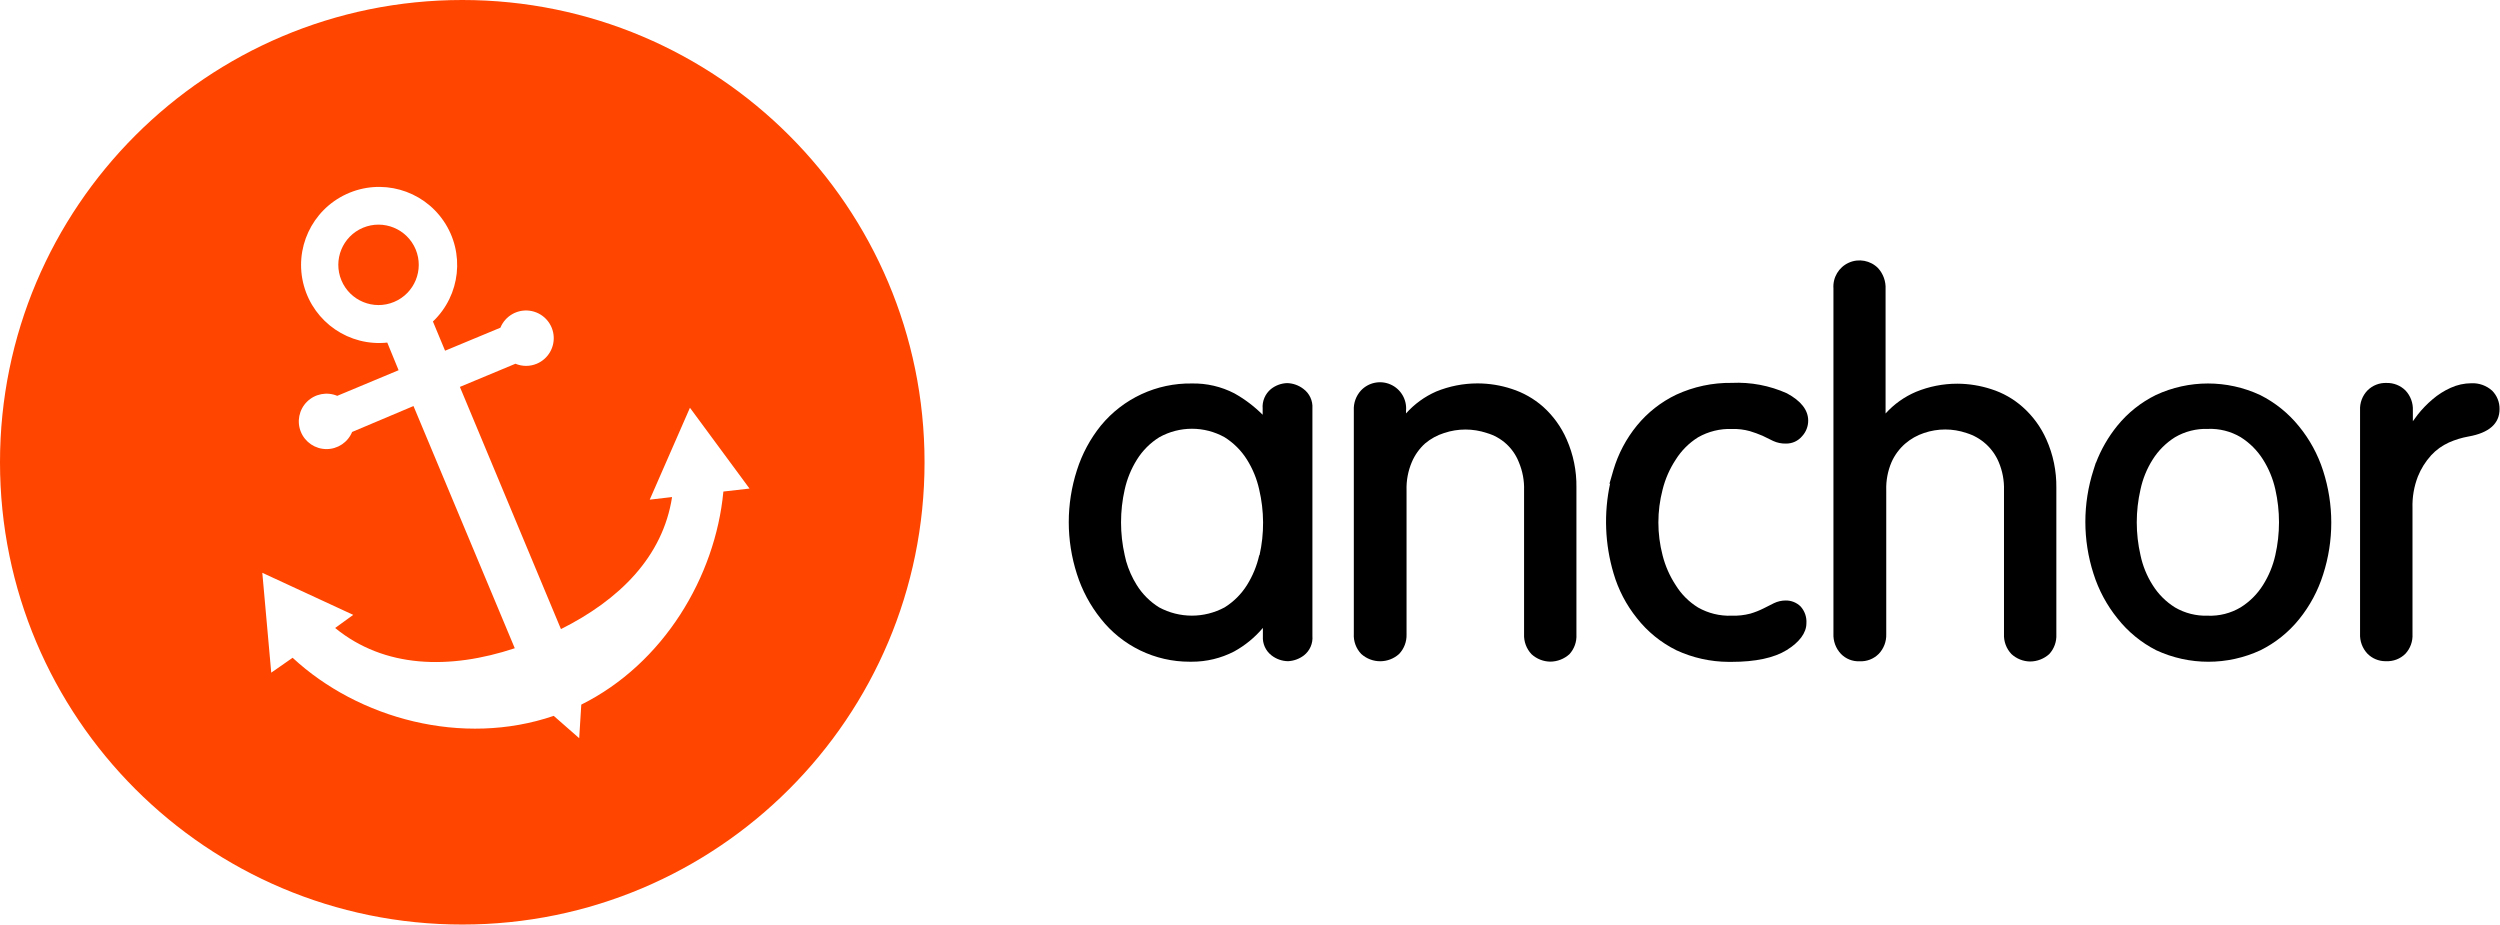
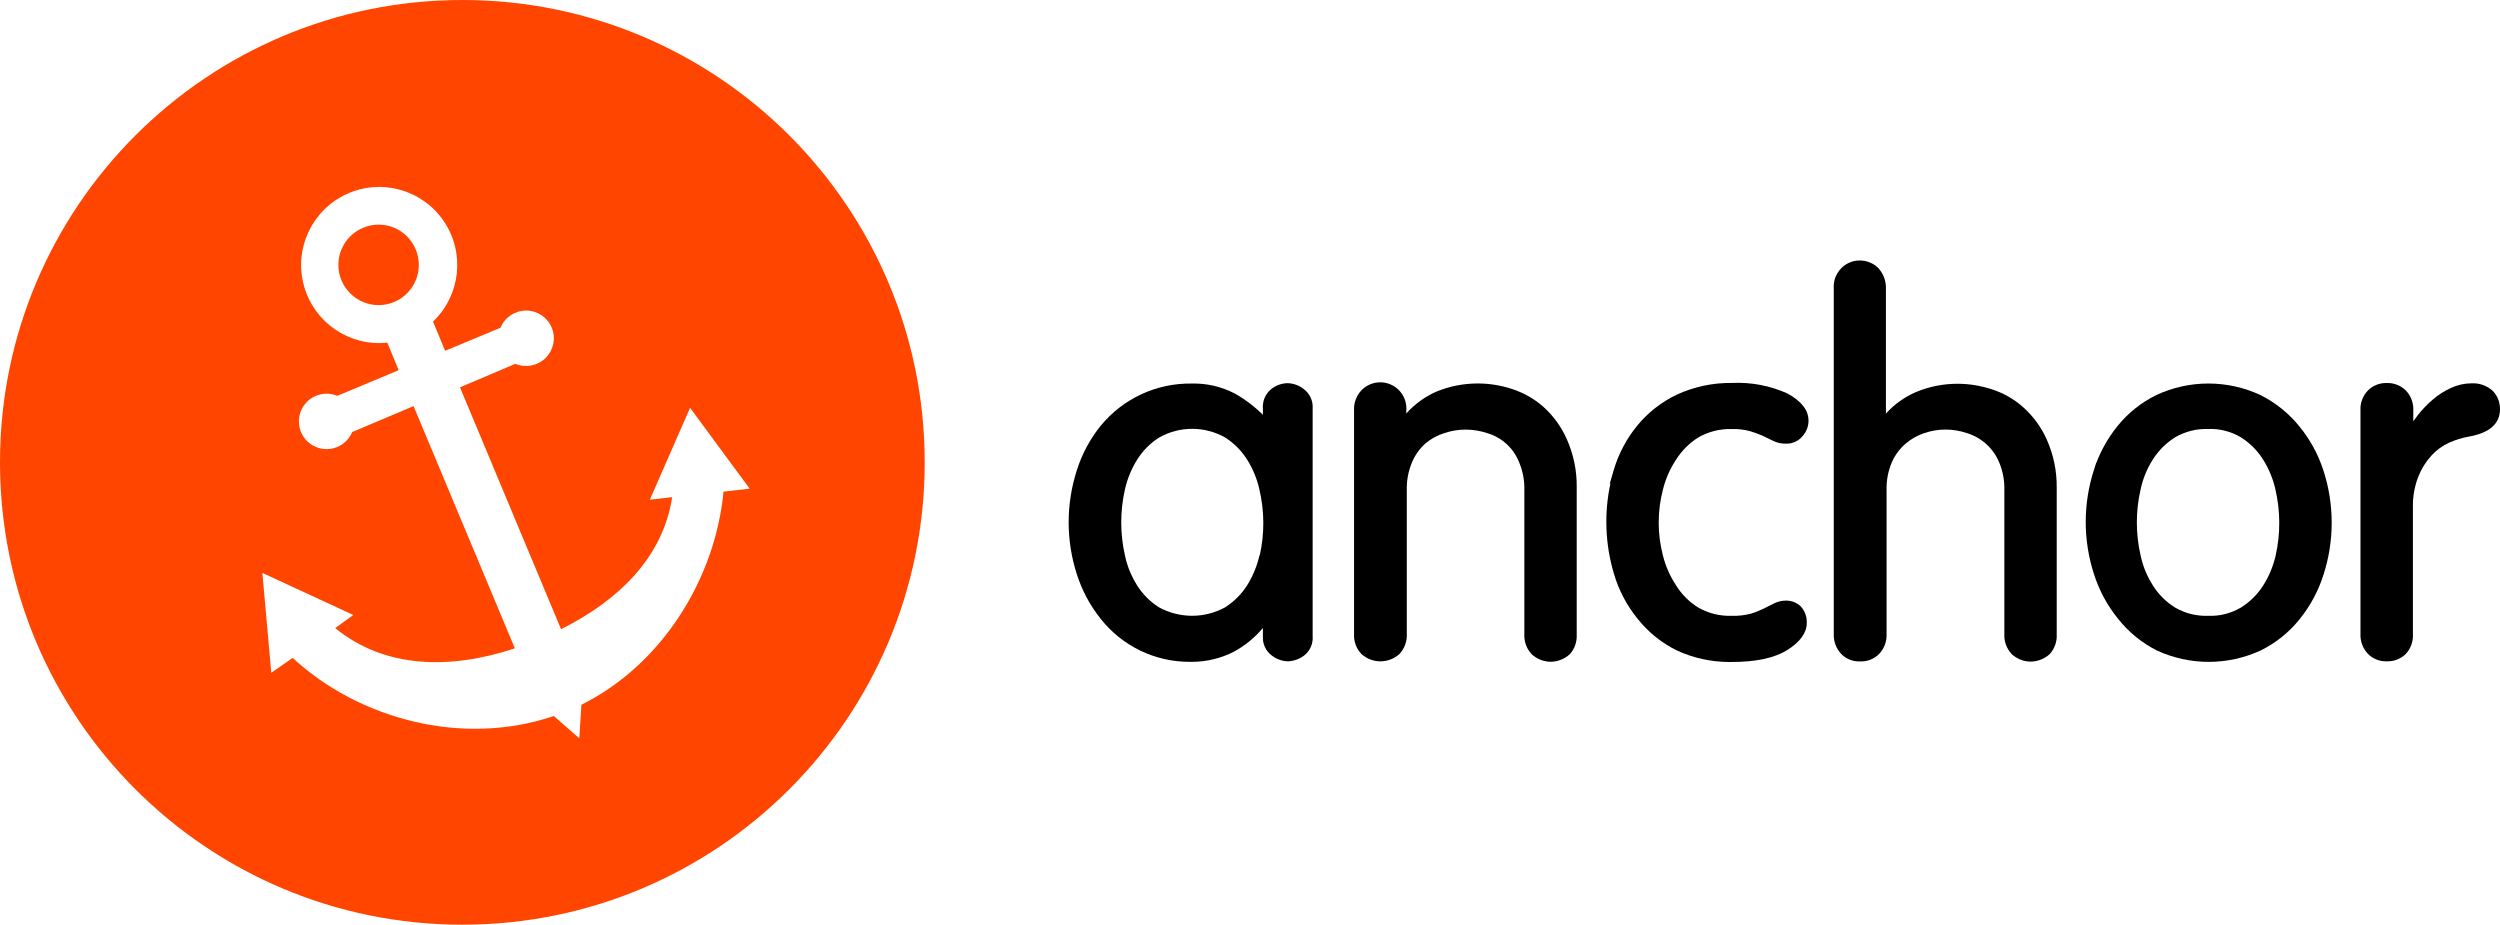
- <svg xmlns="http://www.w3.org/2000/svg" viewBox="0 0 335.68 124.14">
+ <svg xmlns="http://www.w3.org/2000/svg" viewBox="0 0 335.62 124.14">
  <defs>
    <style>.cls-1{fill:#ff4500;}</style>
  </defs>
  <g id="Layer_2" data-name="Layer 2">
    <g id="Layer_1-2" data-name="Layer 1">
-       <g id="Layer_1-2-2" data-name="Layer 1-2">
-         <path d="M175,52.21a3.75,3.75,0,0,0-2.16-.77,3.68,3.68,0,0,0-2.19.8,3.09,3.09,0,0,0-1.11,2.63v.82a17.36,17.36,0,0,0-3.81-2.88,11.9,11.9,0,0,0-5.69-1.32,15.51,15.51,0,0,0-12.22,5.65,18.39,18.39,0,0,0-3.22,6,22.73,22.73,0,0,0,0,13.94,18.6,18.6,0,0,0,3.21,6,15.15,15.15,0,0,0,11.93,5.77h.29a12.32,12.32,0,0,0,5.67-1.37,13.6,13.6,0,0,0,3.87-3.17v1.12A3,3,0,0,0,170.73,88a3.71,3.71,0,0,0,2.21.78,3.81,3.81,0,0,0,2.14-.78,3,3,0,0,0,1.14-2.62l0-30.54A3,3,0,0,0,175,52.21Zm-5.92,22.34a12.81,12.81,0,0,1-1.64,4,9.43,9.43,0,0,1-3,3,9.26,9.26,0,0,1-8.81,0,9.36,9.36,0,0,1-3-3,12.65,12.65,0,0,1-1.42-3.19l-.19-.8a20,20,0,0,1,0-8.85,12.8,12.8,0,0,1,1.64-4,9.36,9.36,0,0,1,3-3,9,9,0,0,1,8.77,0,9.49,9.49,0,0,1,3,3,12.68,12.68,0,0,1,1.64,4A19.73,19.73,0,0,1,169.12,74.55Z" />
-         <path d="M207.19,54.61a11.83,11.83,0,0,0-4.24-2.4,14.61,14.61,0,0,0-4.49-.73h-.09a14.65,14.65,0,0,0-5.53,1.09,11.79,11.79,0,0,0-4.05,2.94v-.35a3.51,3.51,0,0,0-6.06-2.72,3.67,3.67,0,0,0-.95,2.66v30a3.6,3.6,0,0,0,1,2.71,3.79,3.79,0,0,0,5.08,0,3.65,3.65,0,0,0,1-2.63V65.83a9,9,0,0,1,.71-3.79,7.13,7.13,0,0,1,1.77-2.49,7.43,7.43,0,0,1,2.57-1.41,9,9,0,0,1,5.72,0,6.55,6.55,0,0,1,4.3,3.9,9,9,0,0,1,.71,3.81V85.14a3.69,3.69,0,0,0,1,2.7,3.8,3.8,0,0,0,2.51,1,3.88,3.88,0,0,0,2.58-1,3.62,3.62,0,0,0,.94-2.64V65.44A15.39,15.39,0,0,0,210.36,59,12.75,12.75,0,0,0,207.19,54.61Z" />
-         <path d="M225,61.72a9.44,9.44,0,0,1,3-3,8.58,8.58,0,0,1,4.56-1.12,8.1,8.1,0,0,1,2.4.29,16.17,16.17,0,0,1,1.7.62l1.43.7a3.87,3.87,0,0,0,1.72.35,2.76,2.76,0,0,0,2.17-1,3.07,3.07,0,0,0,.81-2.08c0-1.41-.95-2.64-2.86-3.67a16.19,16.19,0,0,0-7.39-1.4A17.2,17.2,0,0,0,225.06,53a15.46,15.46,0,0,0-5.26,4.13,17.16,17.16,0,0,0-3.17,6L216.09,65l.11-.11A24.34,24.34,0,0,0,216.66,77a17.35,17.35,0,0,0,3.13,6,15.42,15.42,0,0,0,5.3,4.31,16.85,16.85,0,0,0,7,1.56h.4c3.22,0,5.71-.53,7.41-1.58s2.65-2.31,2.65-3.6a3.05,3.05,0,0,0-.79-2.27,2.8,2.8,0,0,0-2-.79,3.65,3.65,0,0,0-1.55.35l-1.43.72a10.78,10.78,0,0,1-1.75.69,8.79,8.79,0,0,1-2.52.28A8.47,8.47,0,0,1,228,81.57a9.18,9.18,0,0,1-3-3,13.18,13.18,0,0,1-1.76-4,17.5,17.5,0,0,1,0-8.83A13,13,0,0,1,225,61.72Z" />
-         <path d="M271.6,54.66a11.63,11.63,0,0,0-4.24-2.41,14.86,14.86,0,0,0-4.49-.73h-.09a14.55,14.55,0,0,0-5.51,1.09,11.64,11.64,0,0,0-4.09,2.91V38.82a3.9,3.9,0,0,0-1-2.81,3.51,3.51,0,0,0-6,2.71V85.07a3.71,3.71,0,0,0,1,2.72,3.27,3.27,0,0,0,2.51,1,3.39,3.39,0,0,0,2.58-1,3.65,3.65,0,0,0,1-2.63V65.83a8.93,8.93,0,0,1,.71-3.78,7.15,7.15,0,0,1,1.82-2.47,7.44,7.44,0,0,1,2.54-1.44,8.83,8.83,0,0,1,5.7,0,6.87,6.87,0,0,1,4.33,3.9,9,9,0,0,1,.71,3.79v19.3a3.65,3.65,0,0,0,1,2.69,3.76,3.76,0,0,0,2.51,1,3.86,3.86,0,0,0,2.57-1,3.63,3.63,0,0,0,.95-2.64V65.48A15.4,15.4,0,0,0,274.77,59,12.71,12.71,0,0,0,271.6,54.66Z" />
-         <path d="M308.67,57.22a15.78,15.78,0,0,0-5.2-4.18,16.59,16.59,0,0,0-14,0,15.45,15.45,0,0,0-5.17,4.12,18.25,18.25,0,0,0-2.88,5l0-.06-.32,1a22.73,22.73,0,0,0,0,13.94,18.34,18.34,0,0,0,3.22,6,15.71,15.71,0,0,0,5.2,4.27,16.63,16.63,0,0,0,14,0,15.56,15.56,0,0,0,5.19-4.17,18.3,18.3,0,0,0,3.22-6,22.7,22.7,0,0,0,0-13.93A18.15,18.15,0,0,0,308.67,57.22Zm-3.16,17.33a12.69,12.69,0,0,1-1.65,4,9.43,9.43,0,0,1-3,3,8,8,0,0,1-4.44,1.12,8.18,8.18,0,0,1-4.38-1.11,9.39,9.39,0,0,1-3-3,12.11,12.11,0,0,1-1.63-4h0a19.73,19.73,0,0,1,0-8.85,12.25,12.25,0,0,1,1.63-4,9.5,9.5,0,0,1,3-3,8.19,8.19,0,0,1,4.42-1.12,8,8,0,0,1,4.4,1.11,9.57,9.57,0,0,1,3,3,12.7,12.7,0,0,1,1.65,4A20,20,0,0,1,305.51,74.55Z" />
-         <path d="M334.63,52.46a3.91,3.91,0,0,0-2.8-1,6.74,6.74,0,0,0-2.77.61,10,10,0,0,0-2.44,1.55,14.42,14.42,0,0,0-2,2.07c-.22.29-.44.58-.64.87V55.11a3.66,3.66,0,0,0-1-2.69,3.48,3.48,0,0,0-2.52-1,3.43,3.43,0,0,0-2.57,1,3.57,3.57,0,0,0-1,2.66v30a3.67,3.67,0,0,0,1,2.7,3.39,3.39,0,0,0,2.35,1h.16a3.44,3.44,0,0,0,2.58-1,3.6,3.6,0,0,0,.95-2.65V68.21a10.85,10.85,0,0,1,.72-4.22,9.49,9.49,0,0,1,1.78-2.85,7.33,7.33,0,0,1,2.4-1.73,11.5,11.5,0,0,1,2.62-.8c2.77-.49,4.17-1.73,4.17-3.69A3.44,3.44,0,0,0,334.63,52.46Z" />
-         <path class="cls-1" d="M48.74,30.58a5.4,5.4,0,1,0,7.07,2.9A5.41,5.41,0,0,0,48.74,30.58Z" />
-         <path class="cls-1" d="M62.07,0a62.07,62.07,0,1,0,62.07,62.07A62.07,62.07,0,0,0,62.07,0ZM97.13,66c-1.08,11.47-8.06,23.13-19.08,28.61l-.28,4.51-3.42-3c-12.24,4.18-26.2.41-35.06-7.8l-2.87,2-1.2-13.41,12.21,5.65L45,84.32c6.61,5.41,15.38,5.62,24.12,2.72L55.52,54.52,47.28,58a3.72,3.72,0,1,1-2-4.85l8.24-3.44L52,46a10.48,10.48,0,1,1,6.13-2.83l1.63,3.92L67.19,44a3.72,3.72,0,1,1,4.88,4.84,3.69,3.69,0,0,1-2.86,0l-7.46,3.11L75.32,84.47C83.13,80.56,89,74.79,90.24,66.74l-3,.35,5.4-12.34,8,10.85Z" />
-       </g>
+       <path d="M175,52.21a3.69,3.69,0,0,0-2.16-.77,3.63,3.63,0,0,0-2.19.8,3.08,3.08,0,0,0-1.11,2.63v.82a17.28,17.28,0,0,0-3.81-2.88A11.85,11.85,0,0,0,160,51.49a15.51,15.51,0,0,0-12.22,5.65,18.34,18.34,0,0,0-3.22,6,22.73,22.73,0,0,0,0,13.94,18.61,18.61,0,0,0,3.21,6,15.16,15.16,0,0,0,11.93,5.77H160a12.42,12.42,0,0,0,5.67-1.37,13.6,13.6,0,0,0,3.87-3.17v1.12A3,3,0,0,0,170.73,88a3.69,3.69,0,0,0,2.21.78,3.86,3.86,0,0,0,2.14-.78,3,3,0,0,0,1.14-2.62V54.84A3,3,0,0,0,175,52.21Zm-5.92,22.34a12.85,12.85,0,0,1-1.64,4,9.55,9.55,0,0,1-3,3,9.24,9.24,0,0,1-8.81,0,9.35,9.35,0,0,1-3-3,12.49,12.49,0,0,1-1.42-3.19l-.19-.8a20,20,0,0,1,0-8.85,12.85,12.85,0,0,1,1.64-4,9.35,9.35,0,0,1,3-3,9,9,0,0,1,8.77,0,9.55,9.55,0,0,1,3,3,12.61,12.61,0,0,1,1.64,4,19.69,19.69,0,0,1,.05,8.84Z" />
+       <path d="M207.19,54.61a11.83,11.83,0,0,0-4.24-2.4,14.56,14.56,0,0,0-4.49-.73h-.09a14.58,14.58,0,0,0-5.53,1.09,11.79,11.79,0,0,0-4.05,2.94v-.35a3.51,3.51,0,0,0-6.06-2.72,3.66,3.66,0,0,0-.95,2.66v30a3.59,3.59,0,0,0,1,2.71,3.8,3.8,0,0,0,5.08,0,3.66,3.66,0,0,0,1-2.63V65.83a9,9,0,0,1,.71-3.79,7.09,7.09,0,0,1,1.77-2.49,7.27,7.27,0,0,1,2.57-1.41,9,9,0,0,1,5.72,0,6.56,6.56,0,0,1,4.3,3.9,9,9,0,0,1,.71,3.81V85.14a3.66,3.66,0,0,0,1,2.7,3.78,3.78,0,0,0,2.51,1,3.86,3.86,0,0,0,2.58-1,3.62,3.62,0,0,0,.94-2.64V65.44A15.34,15.34,0,0,0,210.36,59,12.77,12.77,0,0,0,207.19,54.61Z" />
+       <path d="M225,61.72a9.55,9.55,0,0,1,3-3,8.58,8.58,0,0,1,4.56-1.12,8.1,8.1,0,0,1,2.4.29,14.37,14.37,0,0,1,1.7.62l1.43.7a3.79,3.79,0,0,0,1.72.35,2.75,2.75,0,0,0,2.17-1,3.09,3.09,0,0,0,.81-2.08c0-1.41-.95-2.64-2.86-3.67a16.19,16.19,0,0,0-7.39-1.4A17.23,17.23,0,0,0,225.06,53a15.58,15.58,0,0,0-5.26,4.13,17.16,17.16,0,0,0-3.17,6L216.09,65l.11-.11A24.36,24.36,0,0,0,216.66,77a17.32,17.32,0,0,0,3.13,6,15.4,15.4,0,0,0,5.3,4.31,16.75,16.75,0,0,0,7,1.56h.4c3.22,0,5.71-.53,7.41-1.58s2.65-2.31,2.65-3.6a3.06,3.06,0,0,0-.79-2.27,2.79,2.79,0,0,0-2-.79,3.59,3.59,0,0,0-1.55.35l-1.43.72a11,11,0,0,1-1.75.69,8.91,8.91,0,0,1-2.52.28,8.46,8.46,0,0,1-4.51-1.1,9.15,9.15,0,0,1-3-3,13.13,13.13,0,0,1-1.76-4,17.61,17.61,0,0,1,0-8.83A12.89,12.89,0,0,1,225,61.72Z" />
+       <path d="M271.6,54.66a11.63,11.63,0,0,0-4.24-2.41,14.86,14.86,0,0,0-4.49-.73h-.09a14.47,14.47,0,0,0-5.51,1.09,11.61,11.61,0,0,0-4.09,2.91V38.82a3.93,3.93,0,0,0-1-2.81,3.51,3.51,0,0,0-6,2.71V85.07a3.7,3.7,0,0,0,1,2.72,3.28,3.28,0,0,0,2.51,1,3.37,3.37,0,0,0,2.58-1,3.66,3.66,0,0,0,1-2.63V65.83a8.9,8.9,0,0,1,.71-3.78,7.06,7.06,0,0,1,1.82-2.47,7.53,7.53,0,0,1,2.54-1.44,8.83,8.83,0,0,1,5.7,0,6.85,6.85,0,0,1,4.33,3.9,9,9,0,0,1,.71,3.79v19.3a3.62,3.62,0,0,0,1,2.69,3.77,3.77,0,0,0,2.51,1,3.87,3.87,0,0,0,2.57-1,3.63,3.63,0,0,0,.95-2.64V65.48A15.4,15.4,0,0,0,274.77,59,12.75,12.75,0,0,0,271.6,54.66Z" />
+       <path d="M308.67,57.22a15.86,15.86,0,0,0-5.2-4.18,16.56,16.56,0,0,0-14,0,15.45,15.45,0,0,0-5.17,4.12,18.19,18.19,0,0,0-2.88,5V62.1l-.32,1a22.73,22.73,0,0,0,0,13.94,18.34,18.34,0,0,0,3.22,6,15.69,15.69,0,0,0,5.2,4.27,16.63,16.63,0,0,0,14,0,15.56,15.56,0,0,0,5.19-4.17,18.34,18.34,0,0,0,3.22-6,22.7,22.7,0,0,0,0-13.93A18.11,18.11,0,0,0,308.67,57.22Zm-3.16,17.33a12.87,12.87,0,0,1-1.65,4,9.55,9.55,0,0,1-3,3,8,8,0,0,1-4.44,1.12A8.2,8.2,0,0,1,292,81.56a9.35,9.35,0,0,1-3-3,12.06,12.06,0,0,1-1.63-4h0a19.73,19.73,0,0,1,0-8.85,12.14,12.14,0,0,1,1.63-4,9.55,9.55,0,0,1,3-3,8.26,8.26,0,0,1,4.42-1.12,8,8,0,0,1,4.4,1.11,9.55,9.55,0,0,1,3,3,12.87,12.87,0,0,1,1.65,4A20,20,0,0,1,305.51,74.55Z" />
+       <path d="M334.63,52.46a3.9,3.9,0,0,0-2.8-1,6.62,6.62,0,0,0-2.77.61,10.2,10.2,0,0,0-2.44,1.55,15.06,15.06,0,0,0-2,2.07c-.22.29-.44.58-.64.87V55.11a3.62,3.62,0,0,0-1-2.69,3.49,3.49,0,0,0-2.52-1,3.43,3.43,0,0,0-2.57,1,3.55,3.55,0,0,0-1,2.66v30a3.66,3.66,0,0,0,1,2.7,3.36,3.36,0,0,0,2.35,1h.16a3.45,3.45,0,0,0,2.58-1,3.59,3.59,0,0,0,.95-2.65V68.21a10.85,10.85,0,0,1,.72-4.22,9.49,9.49,0,0,1,1.78-2.85,7.37,7.37,0,0,1,2.4-1.73,11.5,11.5,0,0,1,2.62-.8c2.77-.49,4.17-1.73,4.17-3.69A3.42,3.42,0,0,0,334.63,52.46Z" />
+       <path class="cls-1" d="M48.74,30.58a5.4,5.4,0,1,0,7.07,2.9A5.39,5.39,0,0,0,48.74,30.58Z" />
+       <path class="cls-1" d="M62.07,0a62.07,62.07,0,1,0,62.07,62.07A62.07,62.07,0,0,0,62.07,0ZM97.13,66c-1.08,11.47-8.06,23.13-19.08,28.61l-.28,4.51-3.42-3c-12.24,4.18-26.2.41-35.06-7.8l-2.87,2-1.2-13.41,12.21,5.65L45,84.32c6.61,5.41,15.38,5.62,24.12,2.72L55.52,54.52,47.28,58a3.72,3.72,0,1,1-2-4.86h0l8.24-3.44L52,46a10.48,10.48,0,1,1,6.13-2.83l1.63,3.92L67.19,44a3.72,3.72,0,1,1,2,4.84L61.75,52,75.32,84.47C83.13,80.56,89,74.79,90.24,66.74l-3,.35,5.4-12.34,8,10.85Z" />
    </g>
  </g>
</svg>
